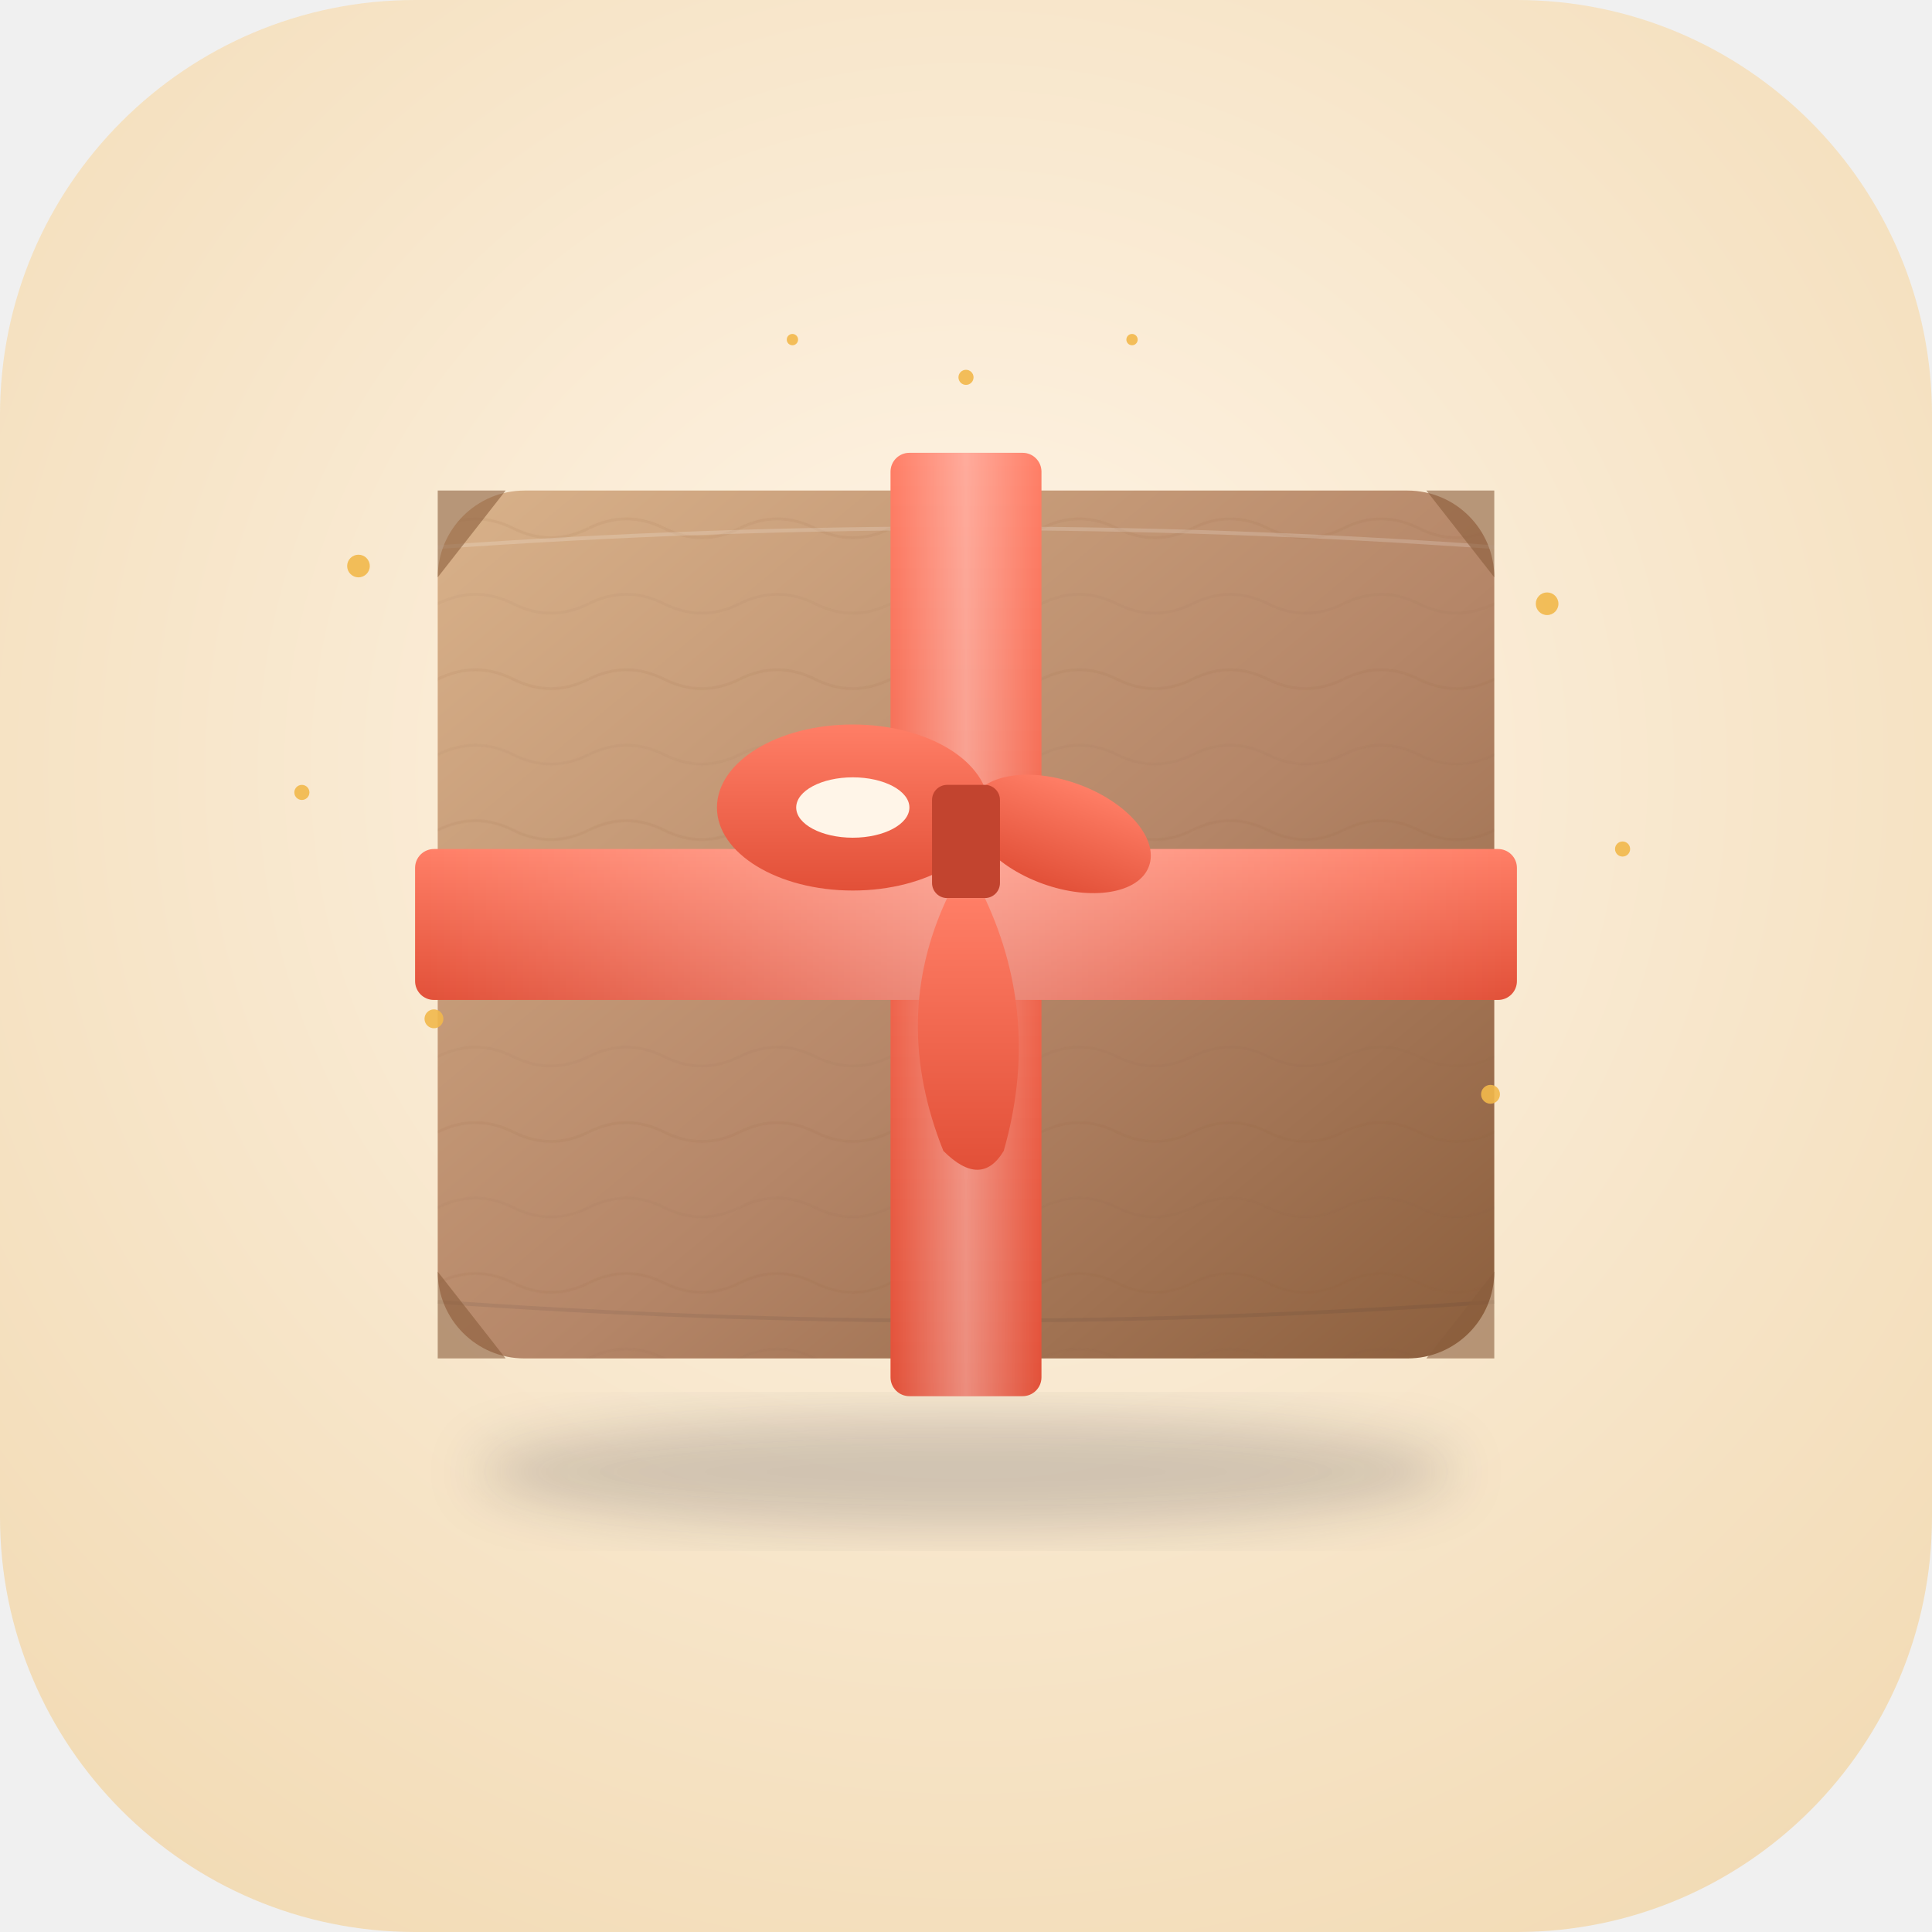
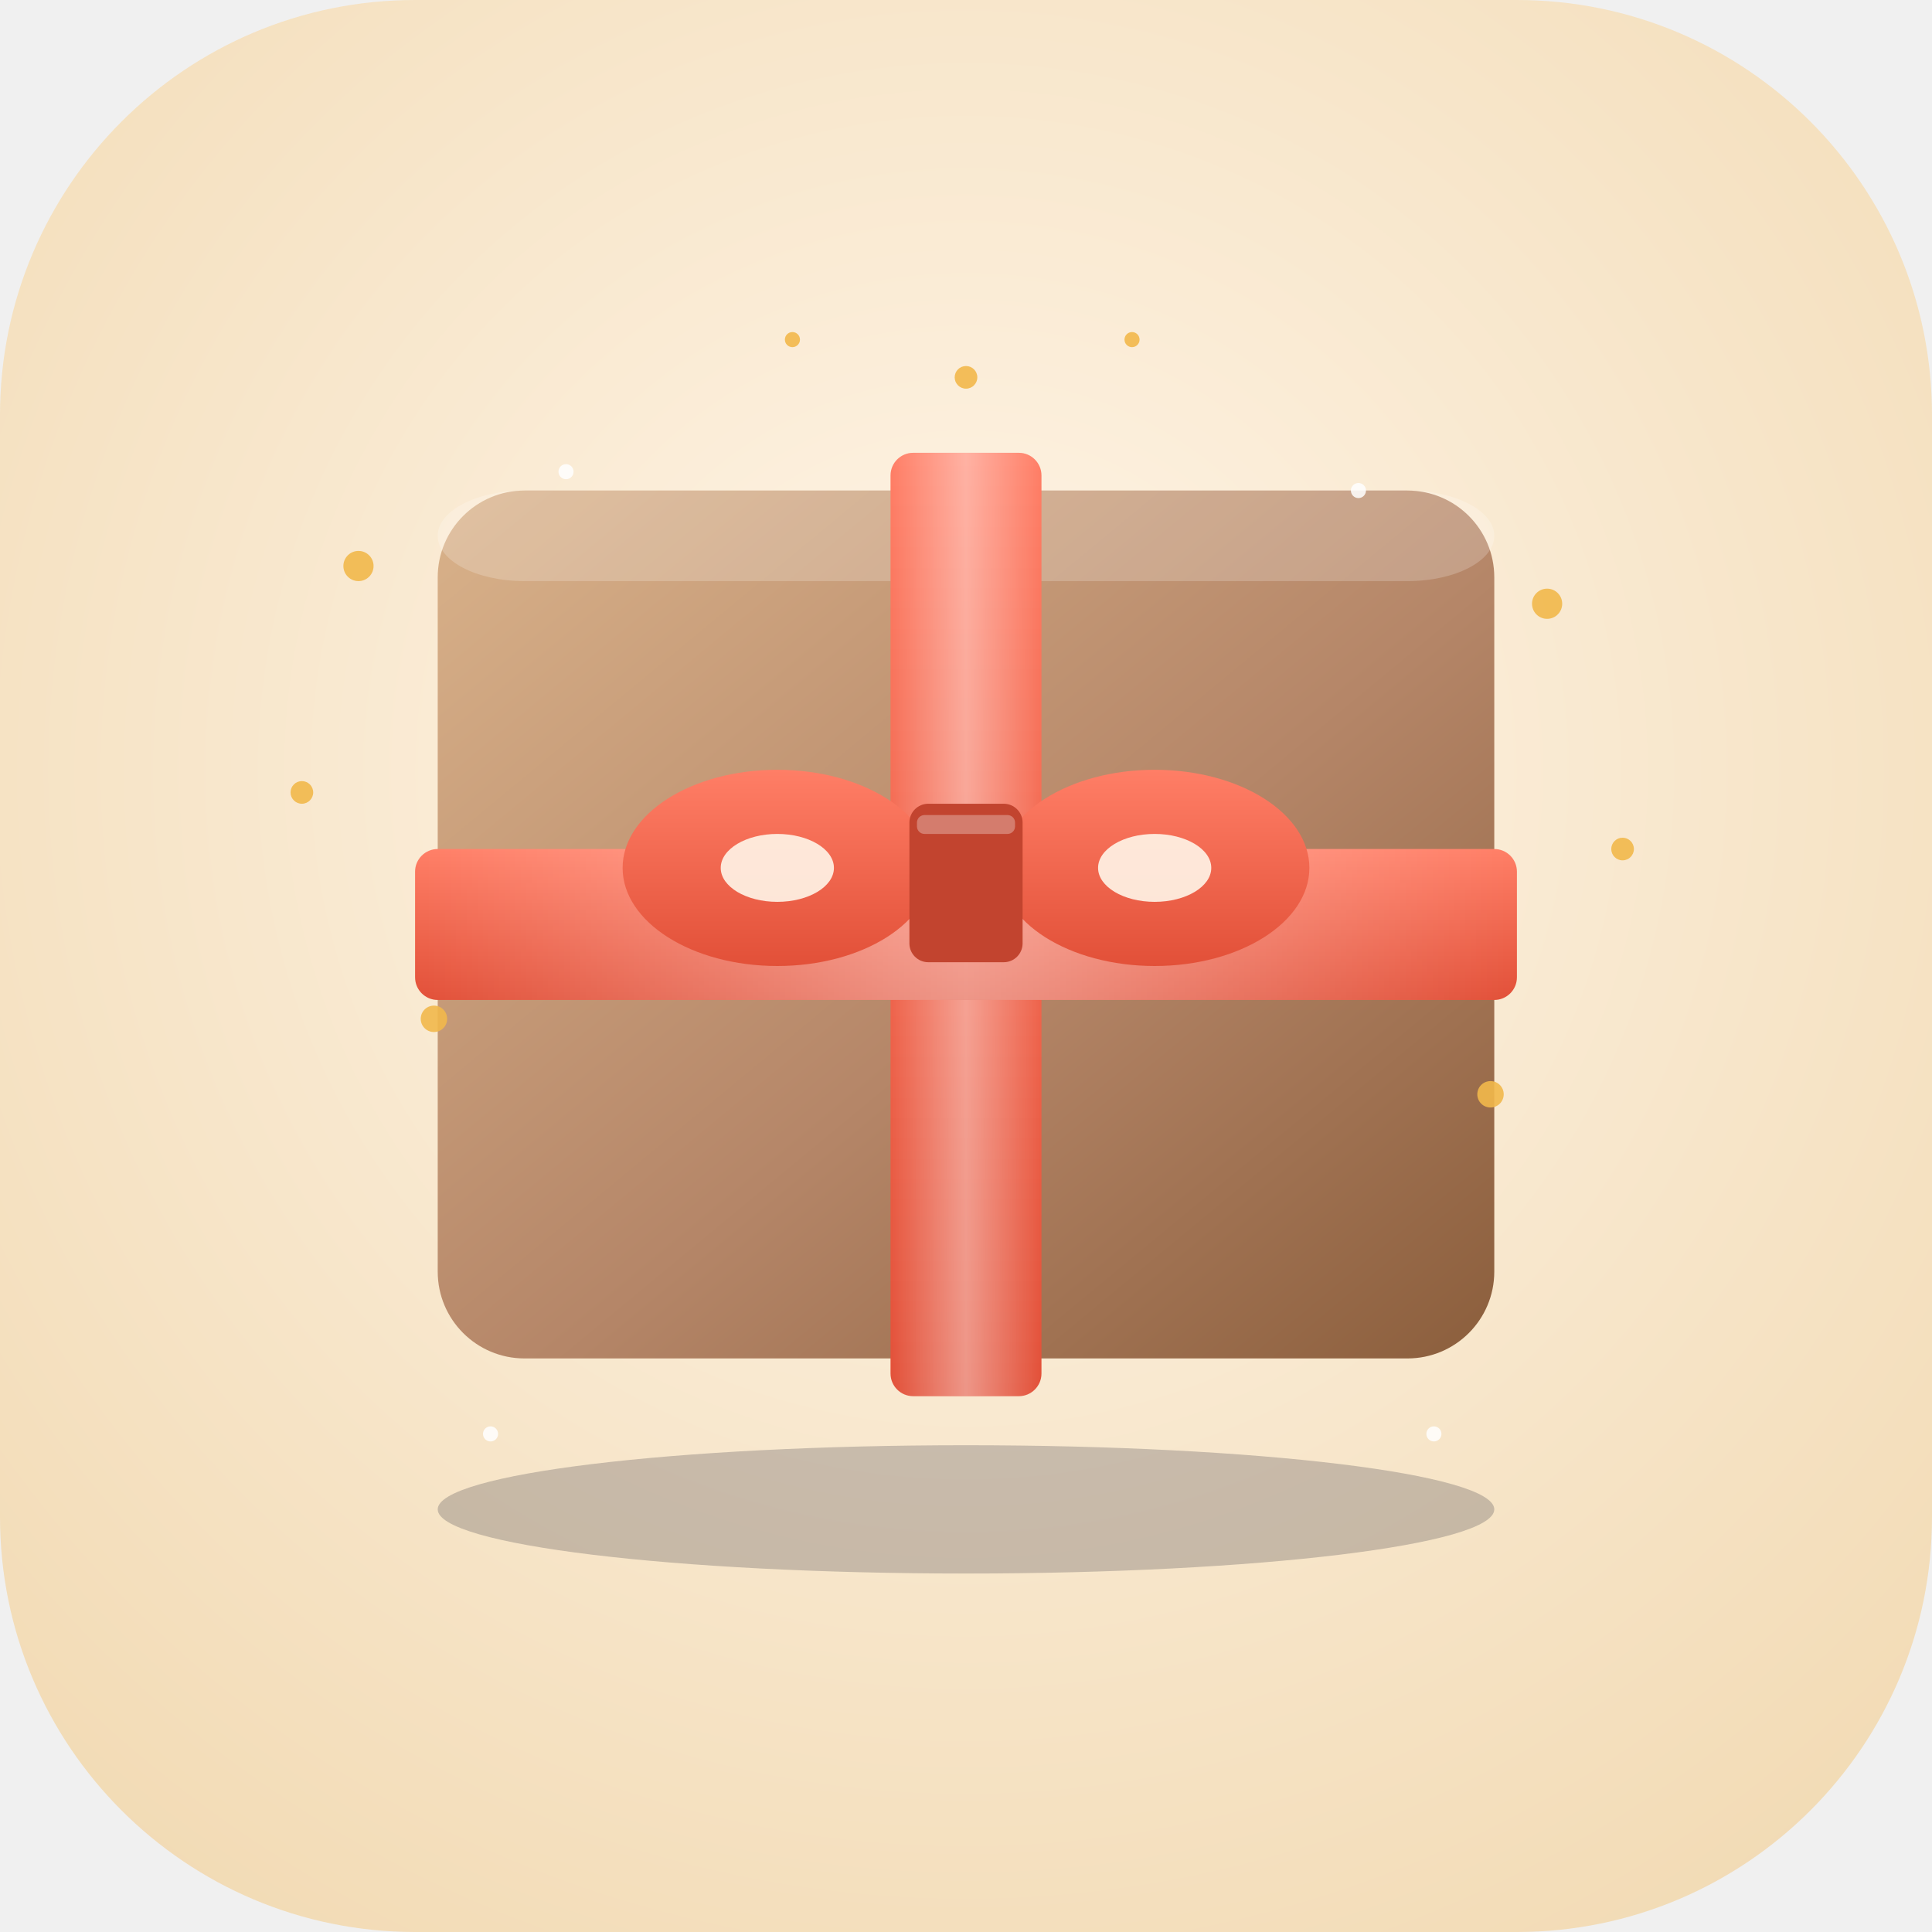
<svg xmlns="http://www.w3.org/2000/svg" viewBox="0 0 1024 1024" role="img" aria-label="PEELED app icon">
  <defs>
-     <radialGradient id="bg" cx="50%" cy="40%" r="70%">
+     <radialGradient id="ai_bg" cx="50%" cy="40%" r="70%">
      <stop offset="0" stop-color="#FFF5E8" />
      <stop offset="1" stop-color="#F2DBB5" />
    </radialGradient>
-     <linearGradient id="paper" x1="0" y1="0" x2="1" y2="1">
+     <linearGradient id="ai_paper" x1="0" y1="0" x2="1" y2="1">
      <stop offset="0" stop-color="#D9B28A" />
      <stop offset="0.55" stop-color="#B58668" />
      <stop offset="1" stop-color="#8B5E3C" />
    </linearGradient>
-     <linearGradient id="ribbon" x1="0" y1="0" x2="0" y2="1">
+     <linearGradient id="ai_ribbon" x1="0" y1="0" x2="0" y2="1">
      <stop offset="0" stop-color="#FF7E66" />
      <stop offset="1" stop-color="#E25038" />
    </linearGradient>
-     <linearGradient id="ribbonSheen" x1="0" y1="0" x2="1" y2="0">
+     <linearGradient id="ai_sheen" x1="0" y1="0" x2="1" y2="0">
      <stop offset="0" stop-color="#FFFFFF" stop-opacity="0" />
-       <stop offset="0.5" stop-color="#FFFFFF" stop-opacity="0.35" />
+       <stop offset="0.5" stop-color="#FFFFFF" stop-opacity="0.4" />
      <stop offset="1" stop-color="#FFFFFF" stop-opacity="0" />
    </linearGradient>
-     <filter id="soft" x="-20%" y="-20%" width="140%" height="140%">
-       <feGaussianBlur stdDeviation="14" />
-     </filter>
-     <pattern id="fibers" x="0" y="0" width="80" height="80" patternUnits="userSpaceOnUse">
-       <rect width="80" height="80" fill="transparent" />
-       <path d="M0 20 Q20 10 40 20 T80 20" stroke="#8B5E3C" stroke-opacity="0.08" stroke-width="1.5" fill="none" />
-       <path d="M0 60 Q20 50 40 60 T80 60" stroke="#8B5E3C" stroke-opacity="0.05" stroke-width="1.5" fill="none" />
-     </pattern>
  </defs>
-   <rect width="1024" height="1024" rx="220" ry="220" fill="url(#bg)" />
-   <ellipse cx="512" cy="780" rx="260" ry="30" fill="#1A1B2E" opacity="0.18" filter="url(#soft)" />
-   <g transform="translate(232 260)">
-     <rect x="0" y="0" width="560" height="460" rx="46" ry="46" fill="url(#paper)" />
-     <rect x="0" y="0" width="560" height="460" rx="46" ry="46" fill="url(#fibers)" />
-     <path d="M0 30 Q280 10 560 30" stroke="#FFFFFF" stroke-opacity="0.18" stroke-width="2" fill="none" />
-     <path d="M0 430 Q280 450 560 430" stroke="#1A1B2E" stroke-opacity="0.08" stroke-width="2" fill="none" />
-     <path d="M0 46 L36 0 L0 0 Z" fill="#8B5E3C" opacity="0.6" />
-     <path d="M560 46 L524 0 L560 0 Z" fill="#8B5E3C" opacity="0.6" />
-     <path d="M0 414 L36 460 L0 460 Z" fill="#8B5E3C" opacity="0.6" />
-     <path d="M560 414 L524 460 L560 460 Z" fill="#8B5E3C" opacity="0.6" />
+   <rect width="1024" height="1024" rx="220" ry="220" fill="url(#ai_bg)" />
+   <ellipse cx="512" cy="800" rx="280" ry="34" fill="#1A1B2E" opacity="0.22" />
+   <rect x="232" y="260" width="560" height="460" rx="46" fill="url(#ai_paper)" />
+   <rect x="232" y="260" width="560" height="48" rx="46" fill="#FFFFFF" opacity="0.2" />
+   <rect x="472" y="240" width="80" height="500" rx="12" fill="url(#ai_ribbon)" />
+   <rect x="472" y="240" width="80" height="500" rx="12" fill="url(#ai_sheen)" />
+   <rect x="220" y="450" width="584" height="80" rx="12" fill="url(#ai_ribbon)" />
+   <rect x="220" y="450" width="584" height="80" rx="12" fill="url(#ai_sheen)" />
+   <ellipse cx="412" cy="460" rx="82" ry="52" fill="url(#ai_ribbon)" />
+   <ellipse cx="412" cy="460" rx="30" ry="18" fill="#FFF5E8" opacity="0.9" />
+   <ellipse cx="612" cy="460" rx="82" ry="52" fill="url(#ai_ribbon)" />
+   <ellipse cx="612" cy="460" rx="30" ry="18" fill="#FFF5E8" opacity="0.9" />
+   <rect x="482" y="426" width="60" height="84" rx="10" fill="#C2442F" />
+   <rect x="486" y="432" width="52" height="10" rx="4" fill="#FFFFFF" opacity="0.3" />
+   <g fill="#F2B84B" opacity="0.9">
+     <circle cx="190" cy="300" r="8" />
+     <circle cx="160" cy="420" r="6" />
+     <circle cx="230" cy="540" r="7" />
+     <circle cx="820" cy="320" r="8" />
+     <circle cx="860" cy="450" r="6" />
+     <circle cx="790" cy="580" r="7" />
+     <circle cx="512" cy="200" r="6" />
+     <circle cx="420" cy="180" r="4" />
+     <circle cx="600" cy="180" r="4" />
  </g>
-   <rect x="472" y="240" width="80" height="500" rx="10" fill="url(#ribbon)" />
-   <rect x="472" y="240" width="80" height="500" rx="10" fill="url(#ribbonSheen)" />
-   <rect x="220" y="450" width="584" height="80" rx="10" fill="url(#ribbon)" />
-   <rect x="220" y="450" width="584" height="80" rx="10" fill="url(#ribbonSheen)" />
-   <g transform="translate(512 460)">
-     <ellipse cx="-60" cy="-32" rx="72" ry="44" fill="url(#ribbon)" />
-     <ellipse cx="-60" cy="-32" rx="30" ry="16" fill="#FFF5E8" />
-     <ellipse cx="50" cy="-18" rx="50" ry="28" fill="url(#ribbon)" transform="rotate(20 50 -18)" />
-     <rect x="-18" y="-44" width="36" height="60" rx="8" fill="#C2442F" />
-     <path d="M-10 16 Q-40 80 -12 150 Q8 170 20 150 Q40 80 10 16 Z" fill="url(#ribbon)" />
-   </g>
-   <g fill="#F2B84B" opacity="0.9">
-     <circle cx="190" cy="300" r="6" />
-     <circle cx="160" cy="420" r="4" />
-     <circle cx="230" cy="540" r="5" />
-     <circle cx="820" cy="320" r="6" />
-     <circle cx="860" cy="450" r="4" />
-     <circle cx="790" cy="580" r="5" />
-     <circle cx="512" cy="200" r="4" />
-     <circle cx="420" cy="180" r="3" />
-     <circle cx="600" cy="180" r="3" />
+   <g fill="#FFFFFF" opacity="0.85">
+     <circle cx="300" cy="250" r="4" />
+     <circle cx="720" cy="260" r="4" />
+     <circle cx="260" cy="760" r="4" />
+     <circle cx="760" cy="760" r="4" />
  </g>
</svg>
